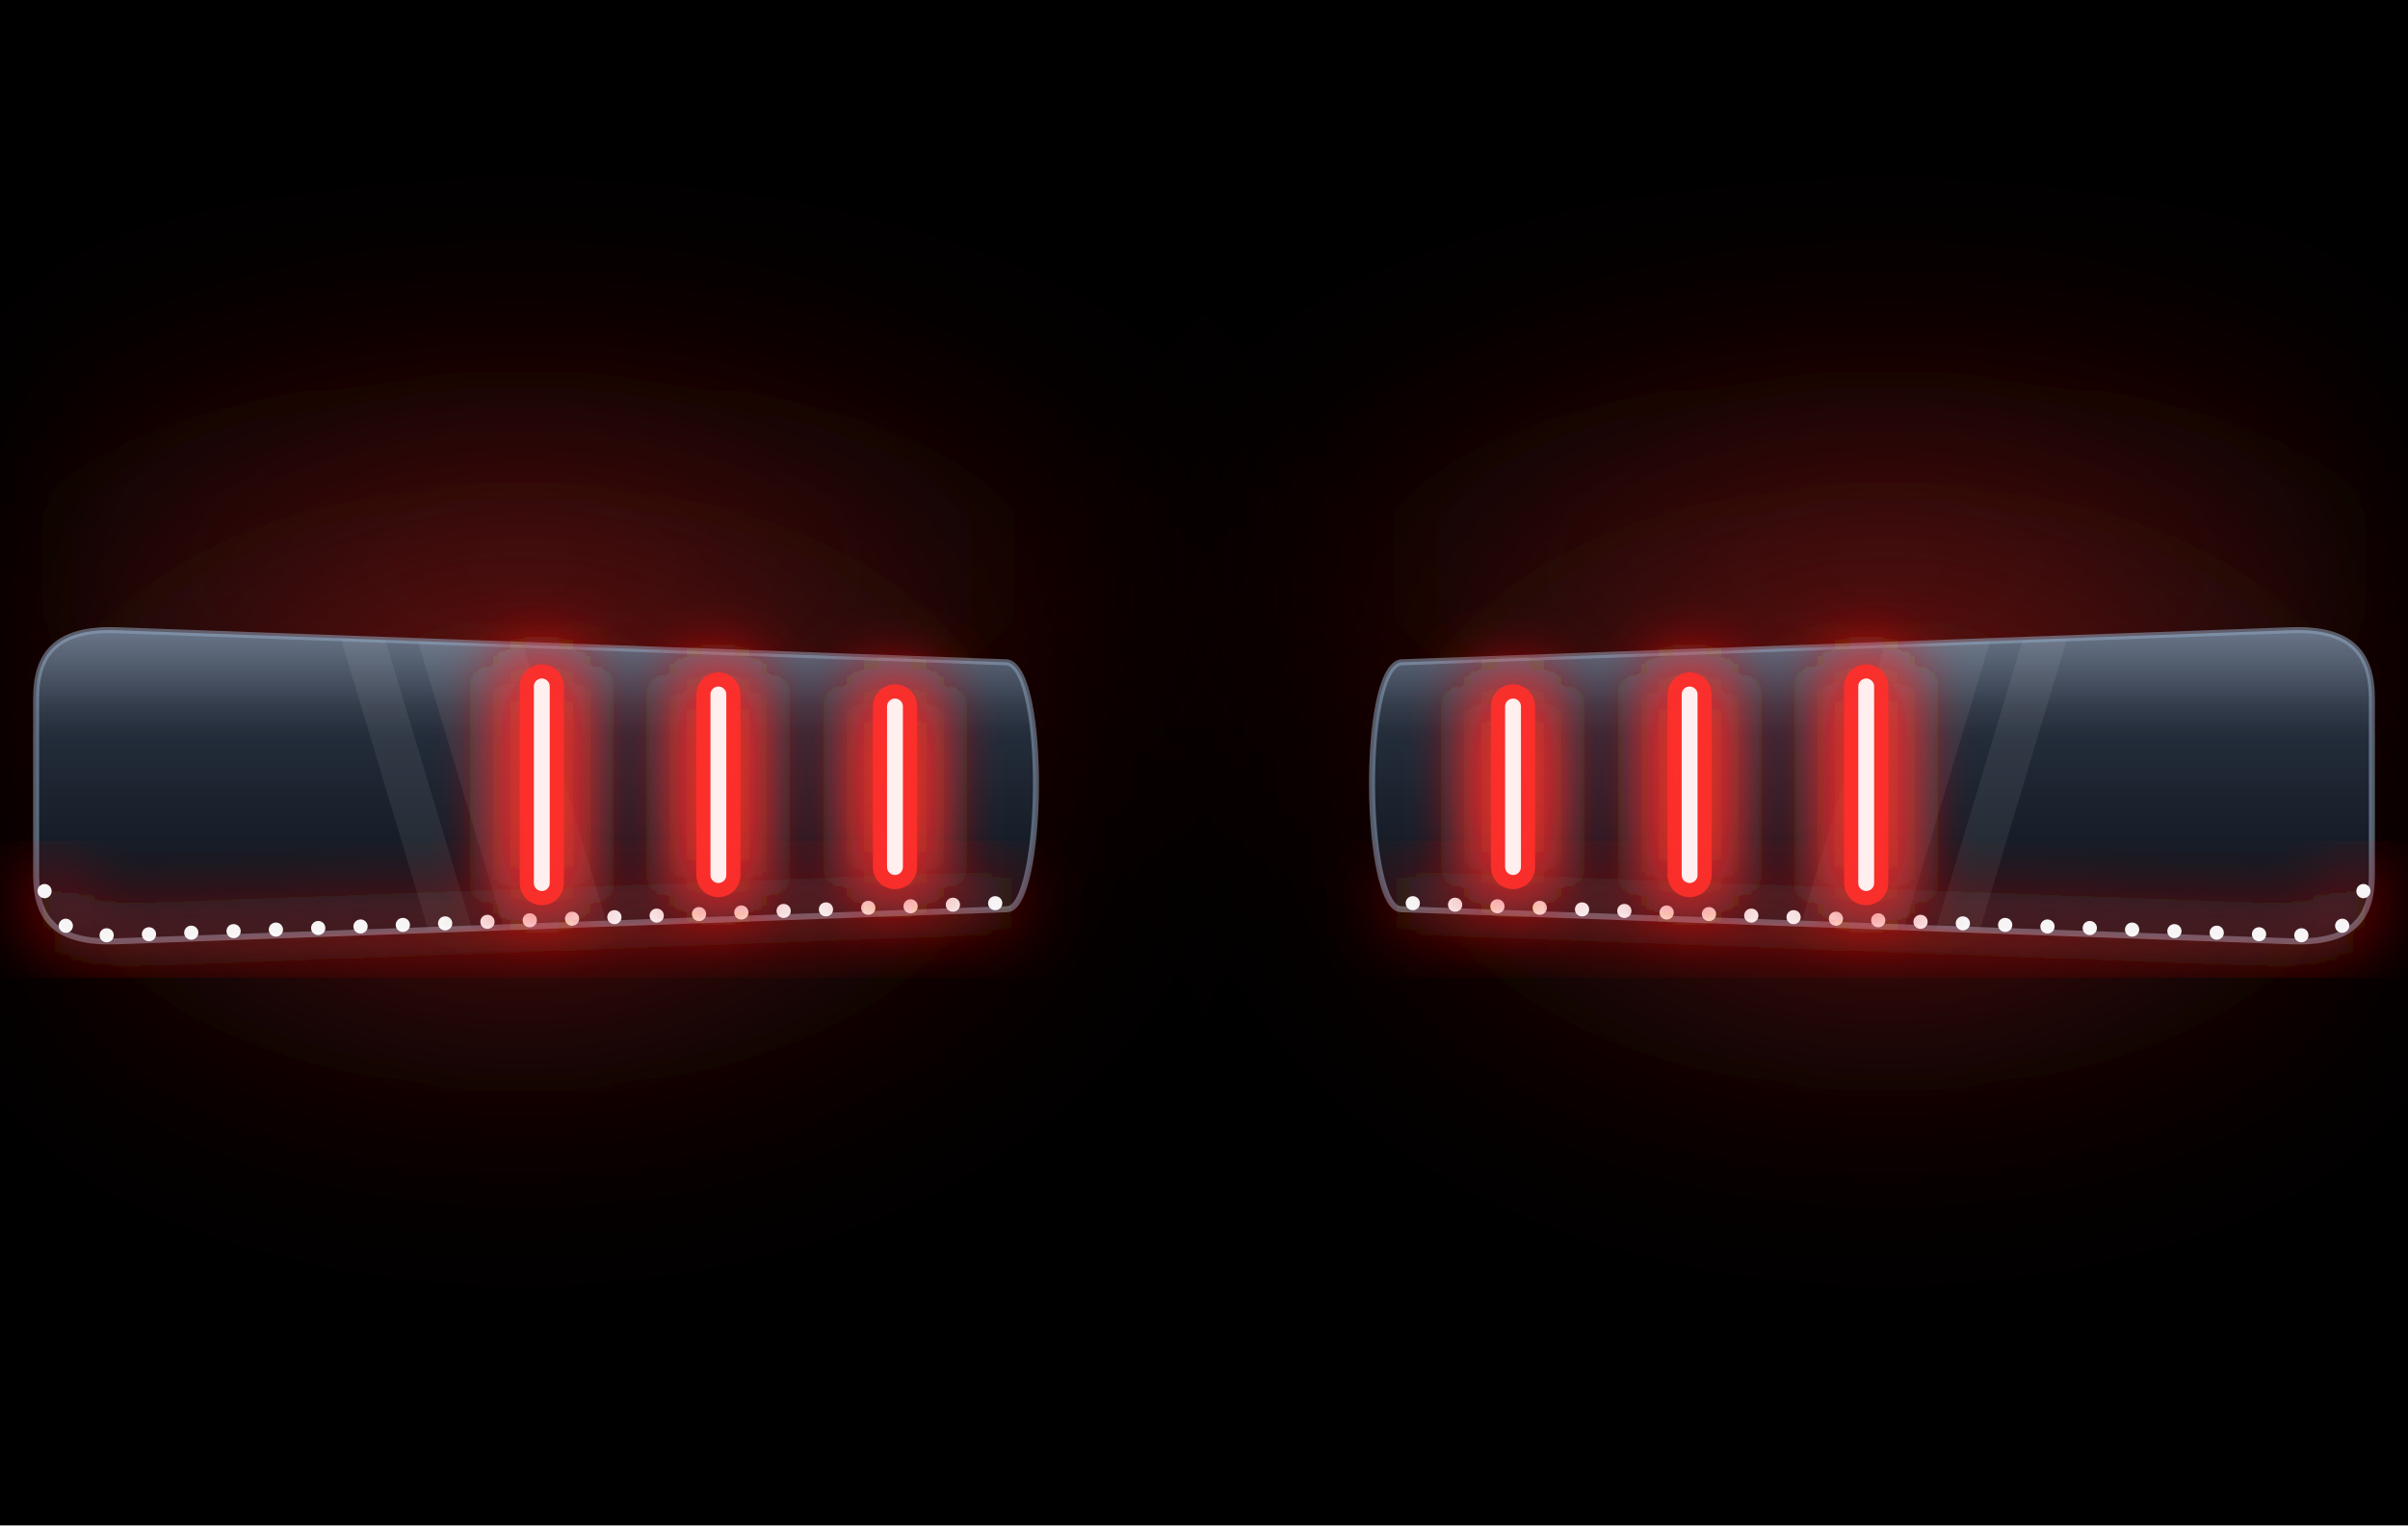
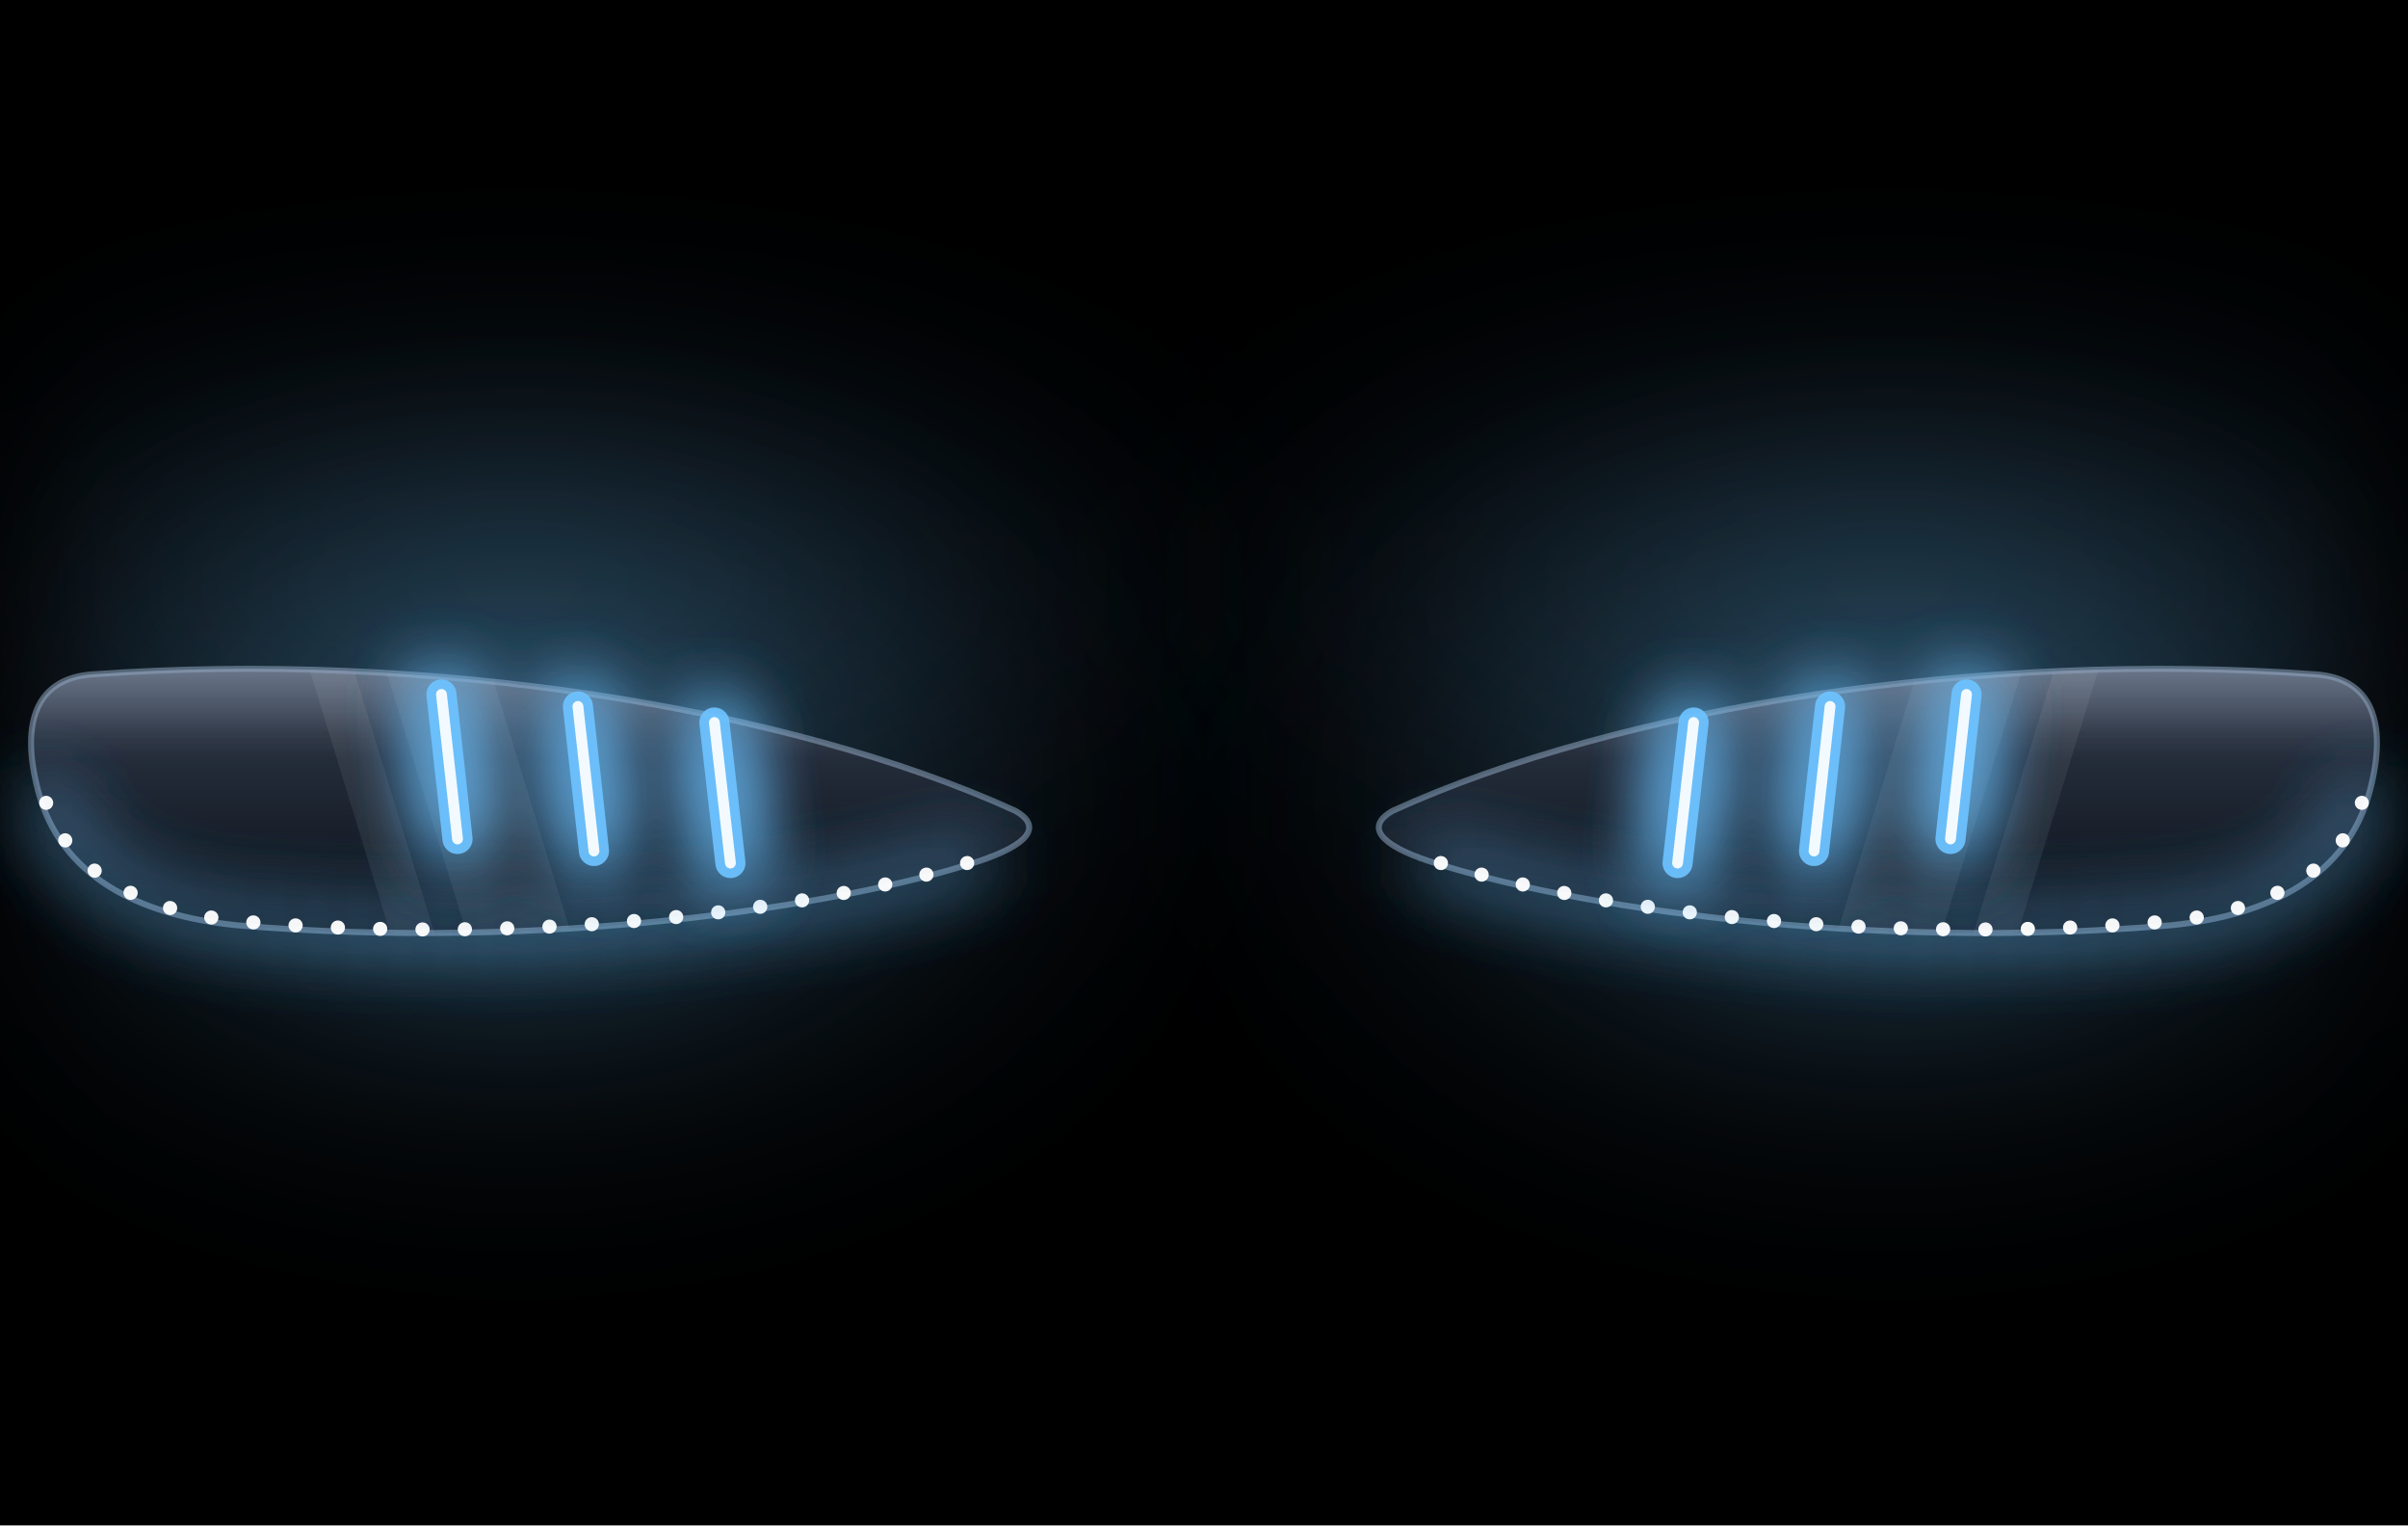
<svg xmlns="http://www.w3.org/2000/svg" viewBox="0 0 1200 760" width="1200" height="760">
  <rect width="1200" height="760" fill="#000" />
  <defs>
    <clipPath id="bodyclip">
-       <path d="M 616 330 L 1060 314 C 1090 313 1100 326 1100 348 L 1100 436 C 1100 458 1090 470 1060 469 L 616 453 C 598 452 596 334 616 330 Z" />
+       <path d="M 612 404 C 726 352 906 324 1072 336 C 1100 338 1108 360 1099 394 C 1088 436 1050 456 1000 461 C 848 474 700 452 630 429 C 606 421 598 412 612 404 Z" />
    </clipPath>
    <linearGradient id="body" x1="0" y1="0" x2="0" y2="1">
      <stop offset="0" stop-color="#44536b" />
      <stop offset=".25" stop-color="#27303f" />
      <stop offset=".70" stop-color="#151c26" />
      <stop offset="1" stop-color="#090d13" />
    </linearGradient>
    <linearGradient id="sheen" x1="0" y1="0" x2="0" y2="1">
      <stop offset="0" stop-color="#ffffff" stop-opacity=".20" />
      <stop offset=".34" stop-color="#ffffff" stop-opacity="0" />
    </linearGradient>
    <radialGradient id="lens">
      <stop offset="0" stop-color="#3d5068" />
      <stop offset=".70" stop-color="#18202b" />
      <stop offset="1" stop-color="#0b1016" />
    </radialGradient>
    <radialGradient id="bulb">
-       <stop offset="0" stop-color="#ff2f2a" stop-opacity=".95" />
-       <stop offset=".55" stop-color="#ff2f2a" stop-opacity=".32" />
-       <stop offset="1" stop-color="#ff2f2a" stop-opacity="0" />
+       <stop offset="0" stop-color="#6cc2ff" stop-opacity=".95" />
+       <stop offset=".55" stop-color="#6cc2ff" stop-opacity=".32" />
+       <stop offset="1" stop-color="#6cc2ff" stop-opacity="0" />
    </radialGradient>
    <radialGradient id="bloom">
-       <stop offset="0" stop-color="#ff2f2a" stop-opacity=".50" />
-       <stop offset=".45" stop-color="#ff2f2a" stop-opacity=".16" />
-       <stop offset="1" stop-color="#ff2f2a" stop-opacity="0" />
+       <stop offset="0" stop-color="#6cc2ff" stop-opacity=".50" />
+       <stop offset=".45" stop-color="#6cc2ff" stop-opacity=".16" />
+       <stop offset="1" stop-color="#6cc2ff" stop-opacity="0" />
    </radialGradient>
    <radialGradient id="haze">
-       <stop offset="0" stop-color="#ff2f2a" stop-opacity=".22" />
-       <stop offset="1" stop-color="#ff2f2a" stop-opacity="0" />
+       <stop offset="0" stop-color="#6cc2ff" stop-opacity=".22" />
+       <stop offset="1" stop-color="#6cc2ff" stop-opacity="0" />
    </radialGradient>
    <filter id="glow" x="-80%" y="-80%" width="260%" height="260%">
      <feGaussianBlur stdDeviation="18" result="b" />
      <feMerge>
        <feMergeNode in="b" />
        <feMergeNode in="b" />
        <feMergeNode in="b" />
      </feMerge>
    </filter>
    <filter id="soft" x="-60%" y="-60%" width="220%" height="220%">
      <feGaussianBlur stdDeviation="55" />
    </filter>
  </defs>
  <g transform="translate(82,0)">
-     <ellipse cx="858" cy="392" rx="320" ry="200" fill="url(#bloom)" filter="url(#soft)" />
-     <ellipse cx="858" cy="282" rx="368" ry="140" fill="url(#haze)" filter="url(#soft)" />
-     <path d="M 616 330 L 1060 314 C 1090 313 1100 326 1100 348 L 1100 436 C 1100 458 1090 470 1060 469 L 616 453 C 598 452 596 334 616 330 Z" fill="url(#body)" />
-     <path d="M 616 330 L 1060 314 C 1090 313 1100 326 1100 348 L 1100 436 C 1100 458 1090 470 1060 469 L 616 453 C 598 452 596 334 616 330 Z" fill="url(#sheen)" />
+     <ellipse cx="860" cy="396" rx="330" ry="190" fill="url(#bloom)" filter="url(#soft)" />
+     <ellipse cx="860" cy="292" rx="379" ry="133" fill="url(#haze)" filter="url(#soft)" />
+     <path d="M 612 404 C 726 352 906 324 1072 336 C 1100 338 1108 360 1099 394 C 1088 436 1050 456 1000 461 C 848 474 700 452 630 429 C 606 421 598 412 612 404 Z" fill="url(#body)" />
+     <path d="M 612 404 C 726 352 906 324 1072 336 C 1100 338 1108 360 1099 394 C 1088 436 1050 456 1000 461 C 848 474 700 452 630 429 C 606 421 598 412 612 404 Z" fill="url(#sheen)" />
    <g clip-path="url(#bodyclip)">
-       <path d="M 866 292 L 918 292 L 858 492 L 806 492 ZM 934 292 L 956 292 L 896 492 L 874 492 Z" fill="#ffffff" opacity=".07" />
+       <path d="M 884 300 L 936 300 L 876 496 L 824 496 ZM 952 300 L 974 300 L 914 496 L 892 496 Z" fill="#ffffff" opacity=".07" />
    </g>
-     <path d="M 616 330 L 1060 314 C 1090 313 1100 326 1100 348 L 1100 436 C 1100 458 1090 470 1060 469 L 616 453 C 598 452 596 334 616 330 Z" fill="none" stroke="#8ea4bd" stroke-width="3" opacity=".55" />
-     <g filter="url(#glow)" fill="none" stroke="#ff2f2a" stroke-width="10" stroke-linecap="round" stroke-dasharray="0.1 21">
-       <path d="M 622 450 L 1058 466 C 1086 467 1096 457 1096 440" />
+     <path d="M 612 404 C 726 352 906 324 1072 336 C 1100 338 1108 360 1099 394 C 1088 436 1050 456 1000 461 C 848 474 700 452 630 429 C 606 421 598 412 612 404 Z" fill="none" stroke="#8ea4bd" stroke-width="3" opacity=".55" />
+     <g filter="url(#glow)" fill="none" stroke="#6cc2ff" stroke-width="10" stroke-linecap="round" stroke-dasharray="0.1 21">
+       <path d="M 636 430 C 706 452 850 472 999 459 C 1048 454 1084 434 1095 400" />
    </g>
    <g fill="none" stroke="#ffffff" stroke-width="7" opacity=".95" stroke-linecap="round" stroke-dasharray="0.1 21">
-       <path d="M 622 450 L 1058 466 C 1086 467 1096 457 1096 440" />
+       <path d="M 636 430 C 706 452 850 472 999 459 C 1048 454 1084 434 1095 400" />
    </g>
-     <g filter="url(#glow)" fill="none" stroke="#ff2f2a" stroke-width="22" stroke-linecap="round" stroke-linejoin="round">
-       <path d="M672 352 L672 432" />
-       <path d="M760 346 L760 436" />
-       <path d="M848 342 L848 440" />
+     <g filter="url(#glow)" fill="none" stroke="#6cc2ff" stroke-width="15" stroke-linecap="round" stroke-linejoin="round">
+       <path d="M762 360 L754 430" />
+       <path d="M830 352 L822 424" />
+       <path d="M898 346 L890 418" />
    </g>
-     <g fill="none" stroke="#ff2f2a" stroke-width="22" opacity=".92" stroke-linecap="round" stroke-linejoin="round">
-       <path d="M672 352 L672 432" />
-       <path d="M760 346 L760 436" />
-       <path d="M848 342 L848 440" />
+     <g fill="none" stroke="#6cc2ff" stroke-width="15" opacity=".92" stroke-linecap="round" stroke-linejoin="round">
+       <path d="M762 360 L754 430" />
+       <path d="M830 352 L822 424" />
+       <path d="M898 346 L890 418" />
    </g>
-     <g fill="none" stroke="#ffffff" stroke-width="7.9" opacity=".92" stroke-linecap="round" stroke-linejoin="round">
-       <path d="M672 352 L672 432" />
-       <path d="M760 346 L760 436" />
-       <path d="M848 342 L848 440" />
+     <g fill="none" stroke="#ffffff" stroke-width="5.4" opacity=".92" stroke-linecap="round" stroke-linejoin="round">
+       <path d="M762 360 L754 430" />
+       <path d="M830 352 L822 424" />
+       <path d="M898 346 L890 418" />
    </g>
  </g>
  <g transform="translate(1200,0) scale(-1,1)">
    <g transform="translate(82,0)">
-       <ellipse cx="858" cy="392" rx="320" ry="200" fill="url(#bloom)" filter="url(#soft)" />
-       <ellipse cx="858" cy="282" rx="368" ry="140" fill="url(#haze)" filter="url(#soft)" />
-       <path d="M 616 330 L 1060 314 C 1090 313 1100 326 1100 348 L 1100 436 C 1100 458 1090 470 1060 469 L 616 453 C 598 452 596 334 616 330 Z" fill="url(#body)" />
-       <path d="M 616 330 L 1060 314 C 1090 313 1100 326 1100 348 L 1100 436 C 1100 458 1090 470 1060 469 L 616 453 C 598 452 596 334 616 330 Z" fill="url(#sheen)" />
+       <ellipse cx="860" cy="396" rx="330" ry="190" fill="url(#bloom)" filter="url(#soft)" />
+       <ellipse cx="860" cy="292" rx="379" ry="133" fill="url(#haze)" filter="url(#soft)" />
+       <path d="M 612 404 C 726 352 906 324 1072 336 C 1100 338 1108 360 1099 394 C 1088 436 1050 456 1000 461 C 848 474 700 452 630 429 C 606 421 598 412 612 404 Z" fill="url(#body)" />
+       <path d="M 612 404 C 726 352 906 324 1072 336 C 1100 338 1108 360 1099 394 C 1088 436 1050 456 1000 461 C 848 474 700 452 630 429 C 606 421 598 412 612 404 Z" fill="url(#sheen)" />
      <g clip-path="url(#bodyclip)">
-         <path d="M 866 292 L 918 292 L 858 492 L 806 492 ZM 934 292 L 956 292 L 896 492 L 874 492 Z" fill="#ffffff" opacity=".07" />
+         <path d="M 884 300 L 936 300 L 876 496 L 824 496 ZM 952 300 L 974 300 L 914 496 L 892 496 Z" fill="#ffffff" opacity=".07" />
      </g>
-       <path d="M 616 330 L 1060 314 C 1090 313 1100 326 1100 348 L 1100 436 C 1100 458 1090 470 1060 469 L 616 453 C 598 452 596 334 616 330 Z" fill="none" stroke="#8ea4bd" stroke-width="3" opacity=".55" />
-       <g filter="url(#glow)" fill="none" stroke="#ff2f2a" stroke-width="10" stroke-linecap="round" stroke-dasharray="0.1 21">
-         <path d="M 622 450 L 1058 466 C 1086 467 1096 457 1096 440" />
+       <path d="M 612 404 C 726 352 906 324 1072 336 C 1100 338 1108 360 1099 394 C 1088 436 1050 456 1000 461 C 848 474 700 452 630 429 C 606 421 598 412 612 404 Z" fill="none" stroke="#8ea4bd" stroke-width="3" opacity=".55" />
+       <g filter="url(#glow)" fill="none" stroke="#6cc2ff" stroke-width="10" stroke-linecap="round" stroke-dasharray="0.1 21">
+         <path d="M 636 430 C 706 452 850 472 999 459 C 1048 454 1084 434 1095 400" />
      </g>
      <g fill="none" stroke="#ffffff" stroke-width="7" opacity=".95" stroke-linecap="round" stroke-dasharray="0.1 21">
-         <path d="M 622 450 L 1058 466 C 1086 467 1096 457 1096 440" />
+         <path d="M 636 430 C 706 452 850 472 999 459 C 1048 454 1084 434 1095 400" />
      </g>
-       <g filter="url(#glow)" fill="none" stroke="#ff2f2a" stroke-width="22" stroke-linecap="round" stroke-linejoin="round">
-         <path d="M672 352 L672 432" />
-         <path d="M760 346 L760 436" />
-         <path d="M848 342 L848 440" />
+       <g filter="url(#glow)" fill="none" stroke="#6cc2ff" stroke-width="15" stroke-linecap="round" stroke-linejoin="round">
+         <path d="M762 360 L754 430" />
+         <path d="M830 352 L822 424" />
+         <path d="M898 346 L890 418" />
      </g>
-       <g fill="none" stroke="#ff2f2a" stroke-width="22" opacity=".92" stroke-linecap="round" stroke-linejoin="round">
-         <path d="M672 352 L672 432" />
-         <path d="M760 346 L760 436" />
-         <path d="M848 342 L848 440" />
+       <g fill="none" stroke="#6cc2ff" stroke-width="15" opacity=".92" stroke-linecap="round" stroke-linejoin="round">
+         <path d="M762 360 L754 430" />
+         <path d="M830 352 L822 424" />
+         <path d="M898 346 L890 418" />
      </g>
-       <g fill="none" stroke="#ffffff" stroke-width="7.9" opacity=".92" stroke-linecap="round" stroke-linejoin="round">
-         <path d="M672 352 L672 432" />
-         <path d="M760 346 L760 436" />
-         <path d="M848 342 L848 440" />
+       <g fill="none" stroke="#ffffff" stroke-width="5.4" opacity=".92" stroke-linecap="round" stroke-linejoin="round">
+         <path d="M762 360 L754 430" />
+         <path d="M830 352 L822 424" />
+         <path d="M898 346 L890 418" />
      </g>
    </g>
  </g>
</svg>
